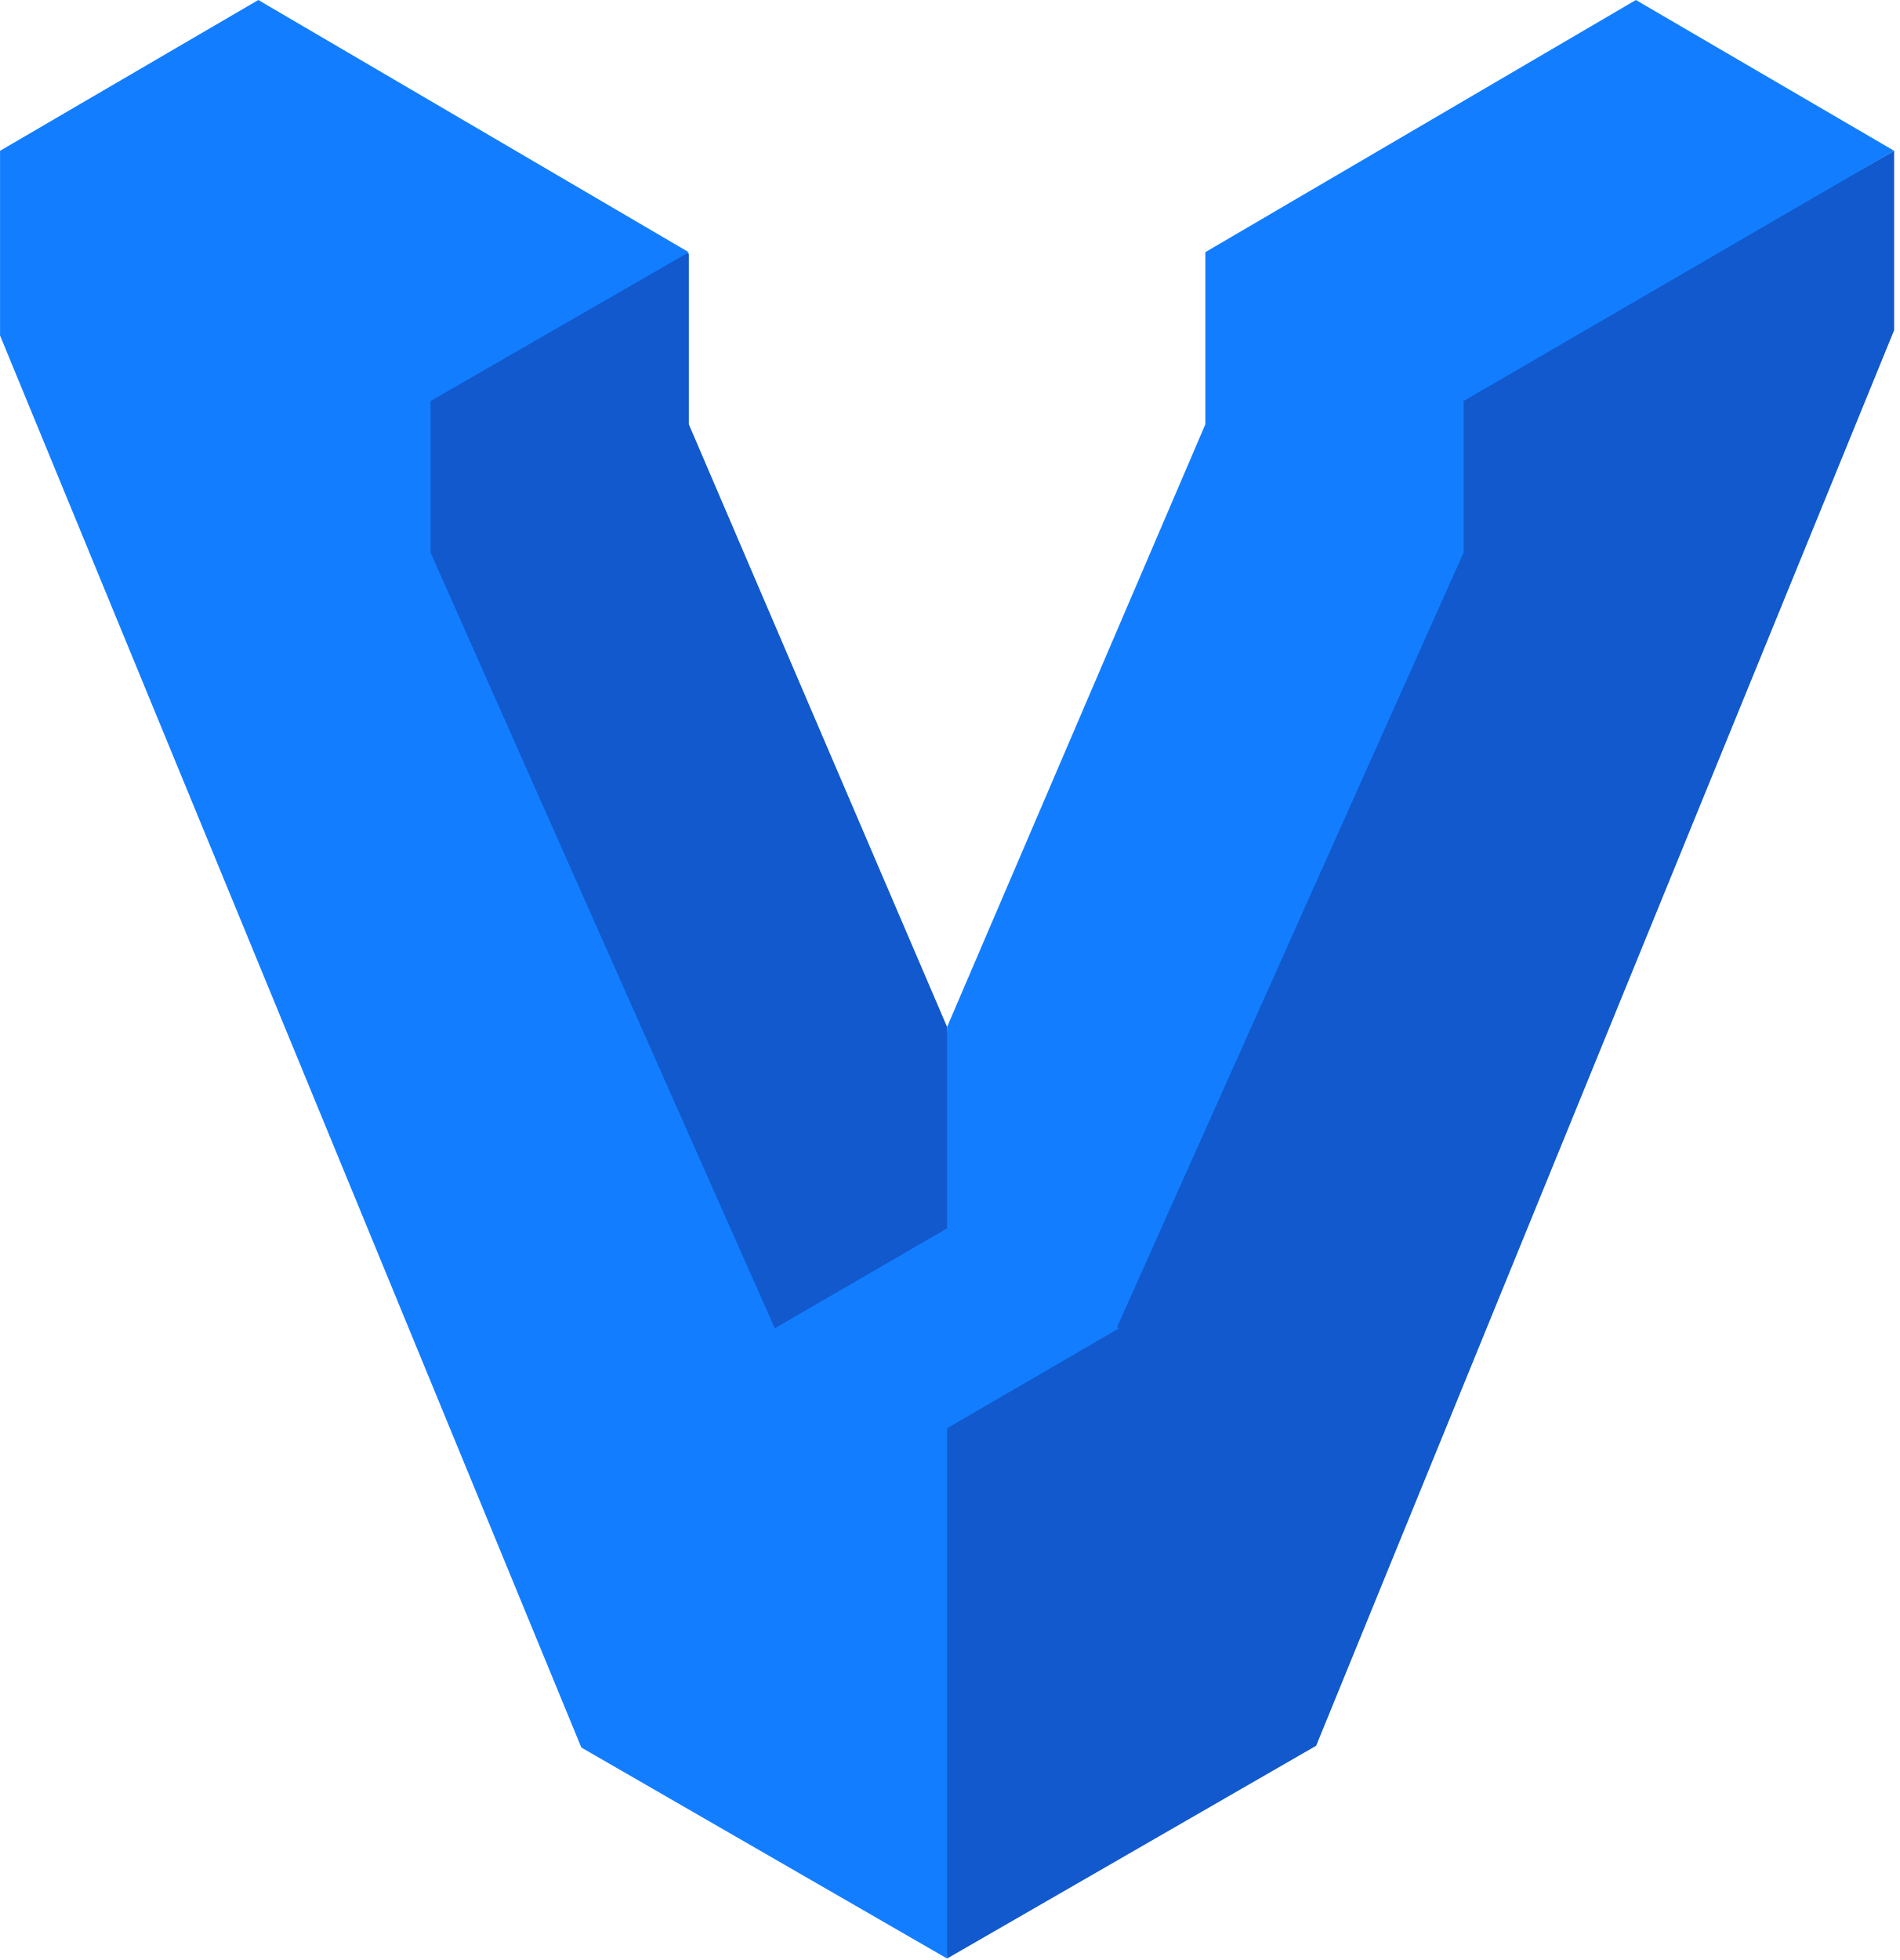
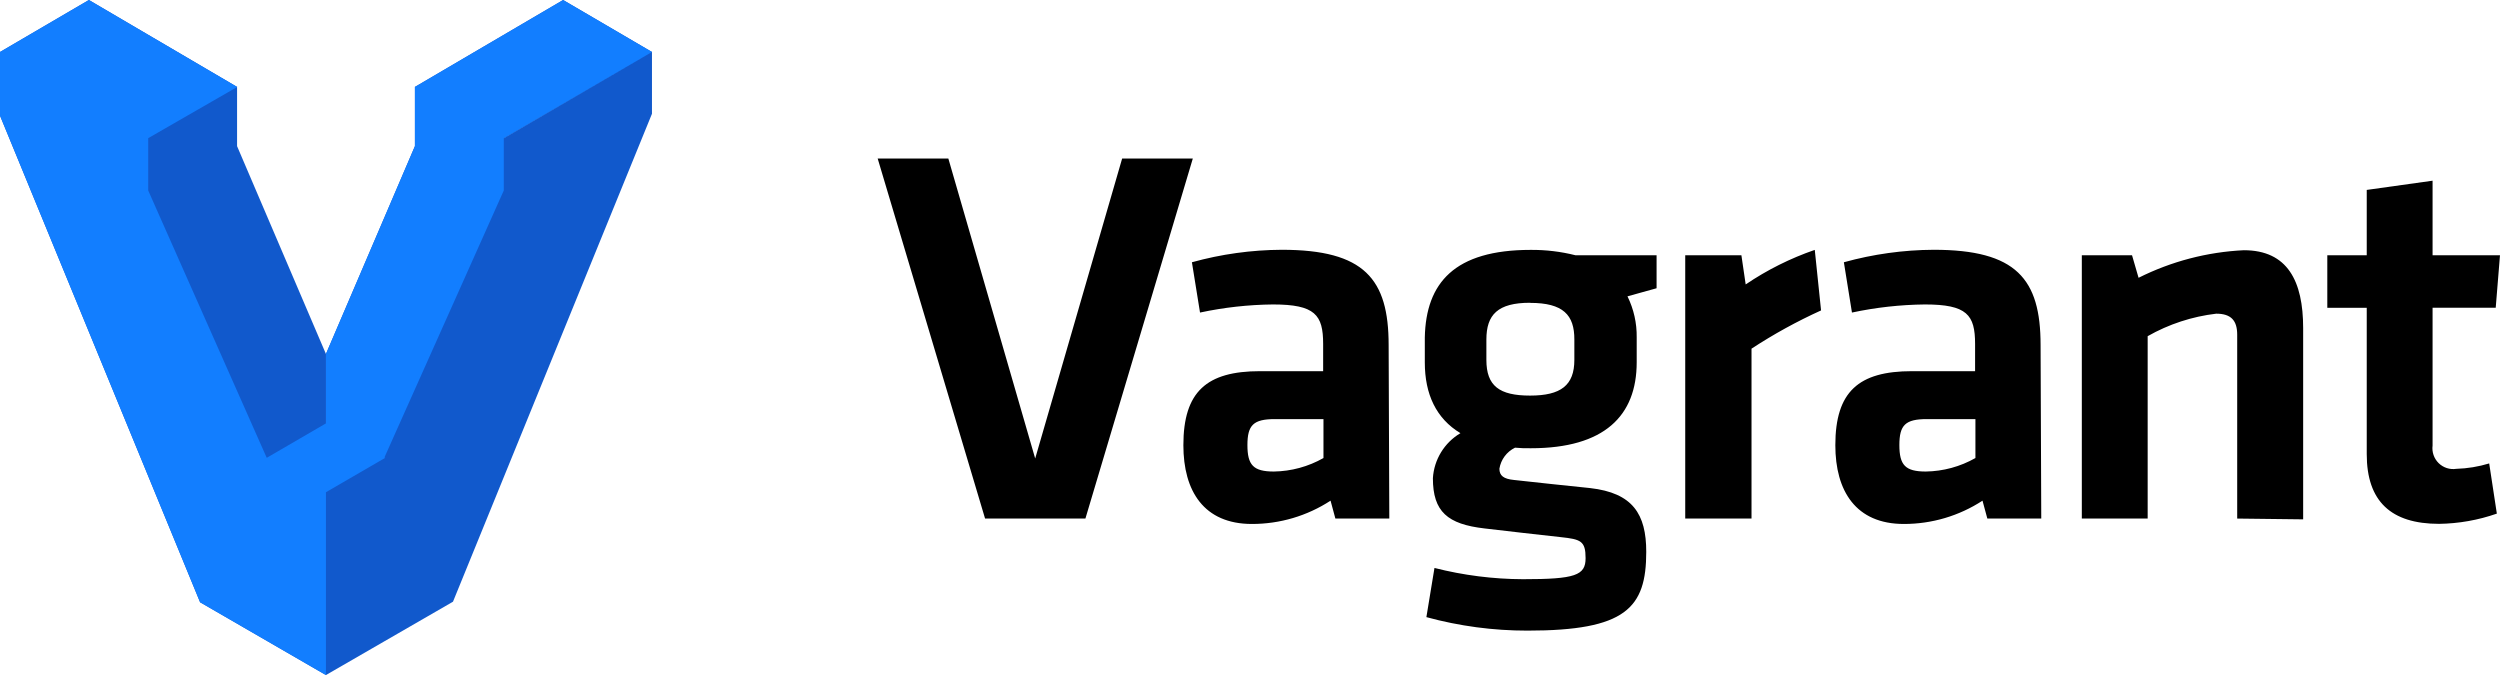
- <svg xmlns="http://www.w3.org/2000/svg" width="255px" height="263px" viewBox="0 0 255 263" version="1.1" preserveAspectRatio="xMidYMid">
+ <svg xmlns="http://www.w3.org/2000/svg" width="512px" height="139px" viewBox="0 0 512 139" version="1.1" preserveAspectRatio="xMidYMid">
  <g>
-     <polygon fill="#1159CC" points="254.219 20.234 196.026 53.47 194.387 74.088 150.198 173.855 123.93 191.203 127.112 262.803 176.645 234.251 254.219 44.304" />
-     <polygon fill="#1159CC" points="92.45 56.933 92.45 34.051 92.212 33.915 53.729 53.017 55.371 76.051 103.403 180.598 129.424 165.888 127.112 137.801" />
-     <polygon fill="#127EFF" points="219.557 0 161.809 33.814 161.775 33.814 161.775 33.848 161.775 33.848 161.775 33.848 161.775 56.933 127.112 137.801 127.112 164.825 103.993 178.235 57.788 74.146 57.788 53.81 92.45 33.848 34.668 0 0.006 20.234 0.006 45.017 78.022 234.489 127.112 262.803 127.112 191.645 150.198 178.235 149.926 178.065 196.437 74.146 196.437 53.844 196.437 53.81 254.219 20.234" />
+     <path d="M229.818,32.467 L244.288,32.467 L222.291,106.202 L201.744,106.202 L179.747,32.467 L194.22,32.467 L212.006,93.897 L229.815,32.467 L229.818,32.467 Z M284.531,106.202 L273.486,106.202 L272.498,102.538 C267.706,105.66 262.109,107.317 256.391,107.308 C246.543,107.308 242.355,100.556 242.355,91.178 C242.355,80.21 247.119,76.016 258.047,76.016 L270.98,76.016 L270.98,70.44 C270.98,64.472 269.324,62.352 260.694,62.352 C255.674,62.404 250.671,62.96 245.763,64.011 L244.104,53.711 C250.099,52.046 256.289,51.186 262.512,51.154 C279.422,51.154 284.393,57.122 284.393,70.648 L284.531,106.202 L284.531,106.202 Z M271.049,85.832 L261.109,85.832 C256.691,85.832 255.472,87.054 255.472,91.155 C255.472,95.257 256.691,96.57 260.879,96.57 C264.446,96.518 267.943,95.567 271.046,93.805 L271.046,85.832 L271.049,85.832 L271.049,85.832 Z M310.278,91.685 C308.573,92.514 307.379,94.122 307.078,95.994 C307.078,97.423 307.954,98.091 310.071,98.298 C316.03,98.966 319.273,99.289 325.647,99.957 C334.392,100.948 337.151,105.28 337.151,113.022 C337.151,124.543 332.94,129.152 312.833,129.152 C305.837,129.16 298.872,128.23 292.124,126.387 L293.78,116.317 C299.707,117.825 305.796,118.599 311.911,118.621 C322.635,118.621 324.729,117.838 324.729,114.313 C324.729,110.787 323.738,110.441 319.642,110.004 C313.452,109.335 310.9,109.013 304.065,108.229 C296.45,107.354 293.457,104.796 293.457,97.93 C293.694,94.113 295.806,90.661 299.097,88.713 C294.126,85.717 291.801,80.74 291.801,74.219 L291.801,69.104 C292.032,57.928 297.876,51.177 313.475,51.177 C316.577,51.154 319.671,51.522 322.681,52.283 L339.268,52.283 L339.268,59.034 C337.382,59.587 335.173,60.14 333.309,60.693 C334.594,63.309 335.239,66.189 335.196,69.104 L335.196,74.196 C335.196,85.164 328.571,91.8 313.521,91.8 C312.439,91.825 311.356,91.786 310.278,91.685 L310.278,91.685 Z M313.36,62.007 C306.736,62.007 304.411,64.449 304.411,69.542 L304.411,73.712 C304.411,79.035 307.055,81.017 313.36,81.017 C319.665,81.017 322.427,78.92 322.427,73.712 L322.427,69.542 C322.45,64.495 320.126,62.03 313.383,62.03 L313.36,62.007 Z M372.953,63.574 C368.011,65.815 363.25,68.435 358.71,71.408 L358.71,106.202 L345.135,106.202 L345.135,52.283 L356.639,52.283 L357.515,58.251 C361.901,55.282 366.659,52.903 371.666,51.177 L372.953,63.574 L372.953,63.574 Z M418.05,106.202 L407.007,106.202 L406.016,102.538 C401.226,105.66 395.63,107.317 389.912,107.308 C380.065,107.308 375.877,100.556 375.877,91.178 C375.877,80.21 380.638,76.016 391.568,76.016 L404.498,76.016 L404.498,70.44 C404.498,64.472 402.842,62.352 394.213,62.352 C389.192,62.405 384.19,62.961 379.281,64.011 L377.625,53.711 C383.619,52.046 389.809,51.186 396.03,51.154 C412.943,51.154 417.911,57.122 417.911,70.648 L418.05,106.202 L418.05,106.202 Z M404.567,85.832 L394.627,85.832 C390.209,85.832 388.991,87.054 388.991,91.155 C388.991,95.257 390.209,96.57 394.397,96.57 C397.966,96.519 401.464,95.568 404.567,93.805 L404.567,85.832 L404.567,85.832 Z M458.178,106.202 L458.178,68.551 C458.178,65.67 456.959,64.242 453.878,64.242 C448.938,64.823 444.165,66.39 439.842,68.85 L439.842,106.202 L426.356,106.202 L426.356,52.283 L436.642,52.283 L437.978,56.891 C444.692,53.526 452.036,51.604 459.537,51.246 C468.486,51.246 471.686,57.56 471.686,67.191 L471.686,106.363 L458.178,106.202 L458.178,106.202 Z M511.354,105.188 C507.55,106.52 503.557,107.228 499.527,107.285 C489.679,107.285 484.708,102.676 484.708,92.999 L484.708,63.044 L476.632,63.044 L476.632,52.283 L484.708,52.283 L484.708,38.895 L498.191,37.006 L498.191,52.283 L511.996,52.283 L511.123,63.021 L498.191,63.021 L498.191,91.247 C498.02,92.574 498.479,93.905 499.432,94.845 C500.384,95.785 501.724,96.219 503.047,96.017 C505.332,95.948 507.599,95.576 509.787,94.911 L511.354,105.188 Z" fill="#000000" />
+     <g>
+       <path d="M115.324,0 L133.524,10.646 L103.175,28.296 L103.174,28.316 L133.524,10.646 L133.524,23.296 L92.771,123.23 L66.75,138.251 L66.751,138.253 L66.749,138.252 L66.748,138.253 L66.747,138.251 L40.978,123.345 L0,23.687 L0,10.646 L18.203,0 L48.576,17.812 L48.471,17.871 L48.553,17.904 L48.553,29.932 L66.751,72.491 L66.75,86.709 L66.753,86.708 L66.753,72.491 L84.974,29.932 L84.974,17.789 L84.997,17.789 L115.324,0 Z" fill="#1159CC" />
+       <polygon fill="#127EFF" points="115.324 2.55820334e-15 84.997 17.789 84.974 17.789 84.974 29.932 66.753 72.491 66.753 86.708 54.627 93.759 30.352 39.011 30.352 28.296 48.576 17.812 18.203 0 0 10.646 0 23.687 40.978 123.345 66.751 138.253 66.751 100.81 78.9 93.759 78.738 93.667 103.175 39.011 103.175 28.296 133.524 10.646" />
+     </g>
  </g>
</svg>
